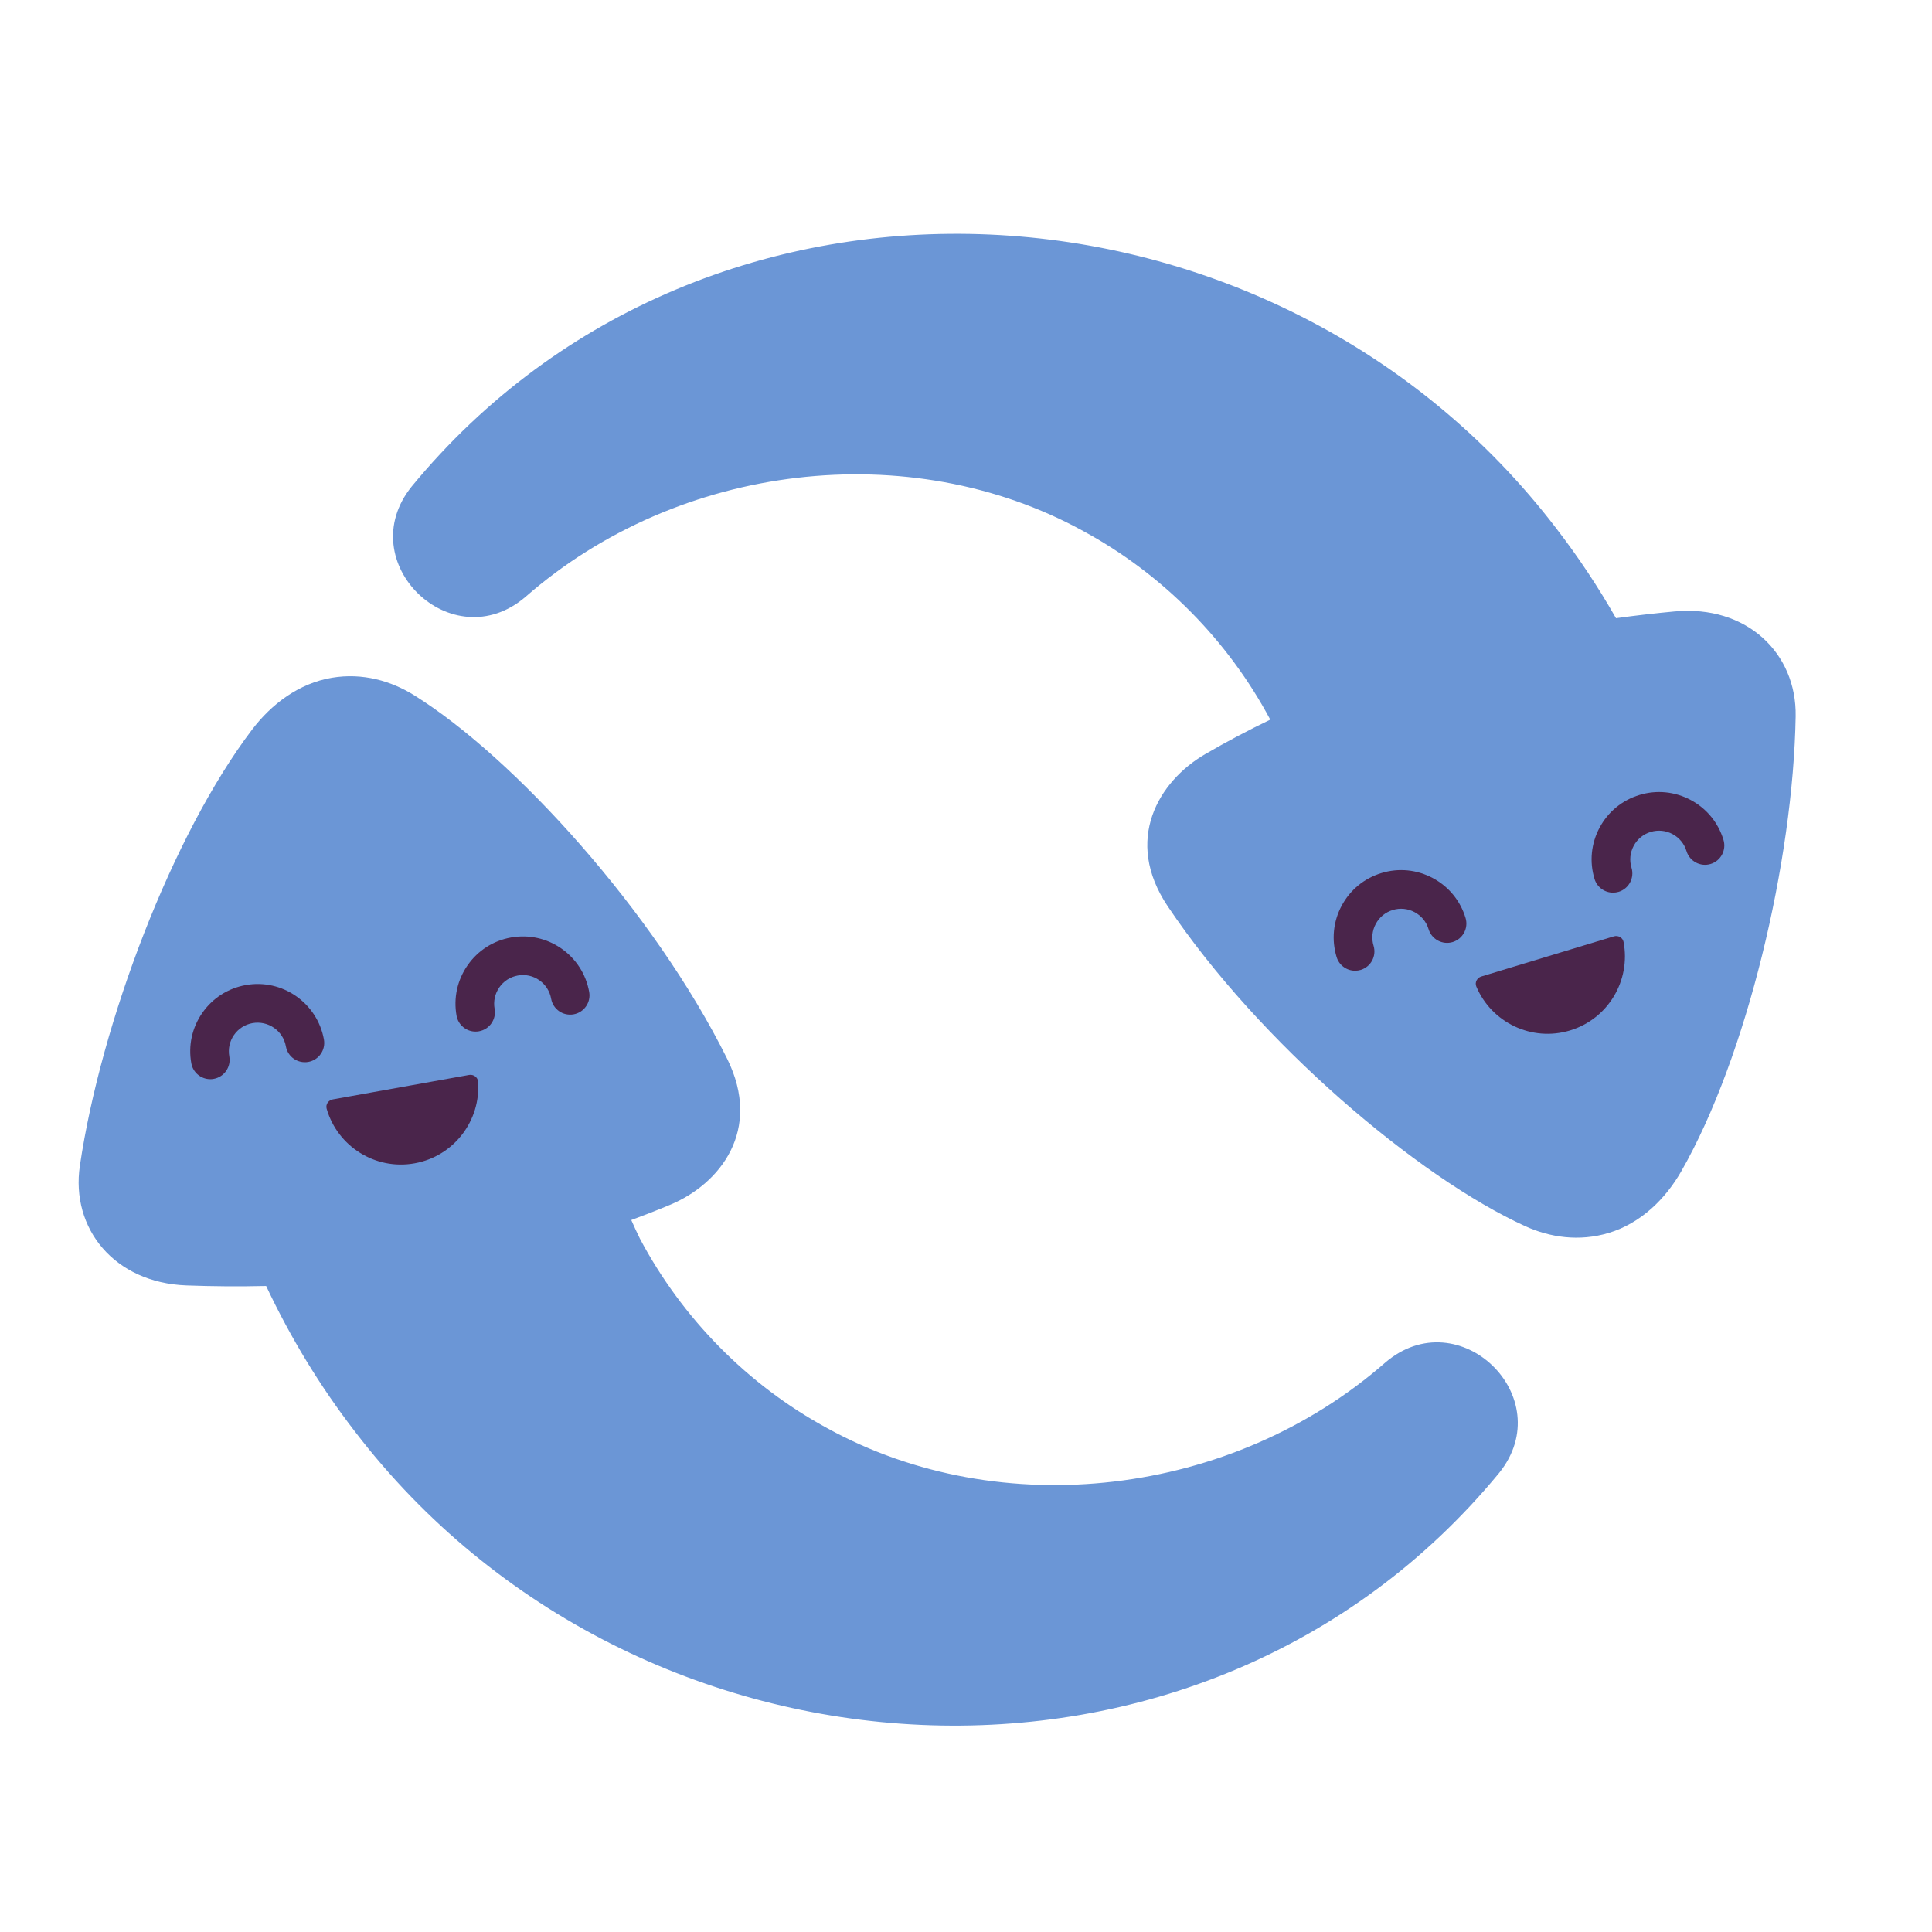
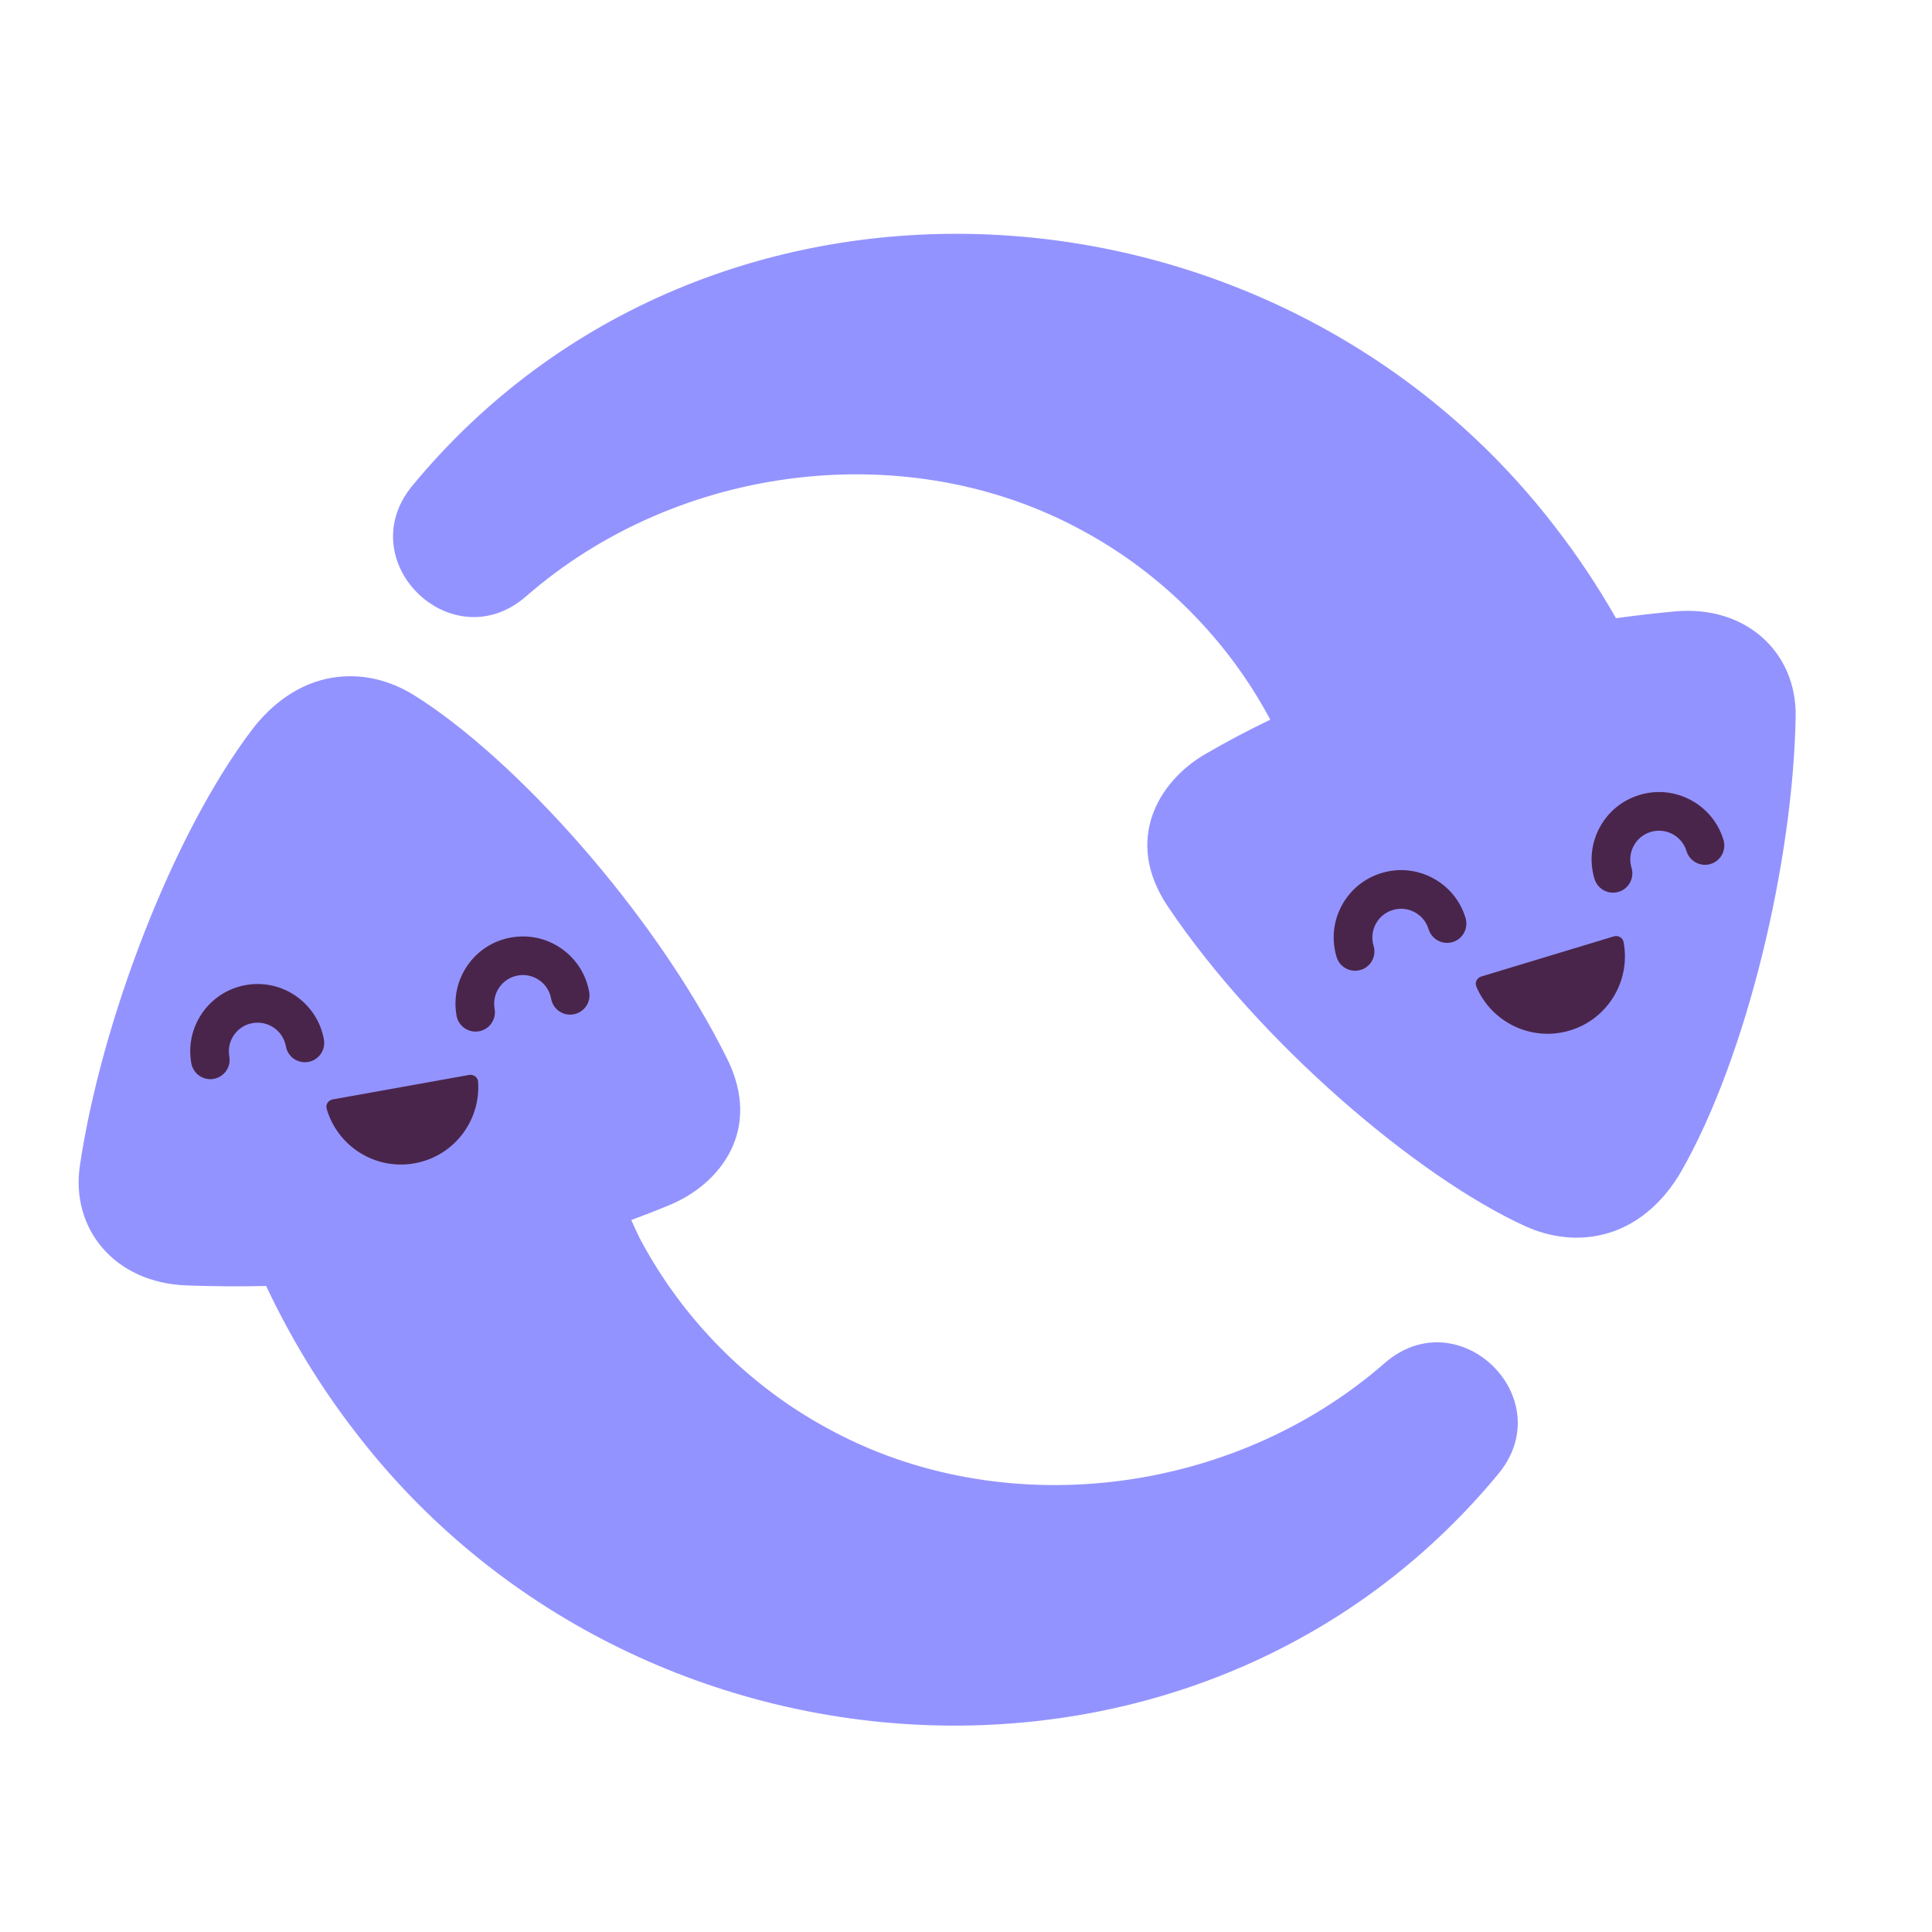
<svg xmlns="http://www.w3.org/2000/svg" viewBox="0,0,256,256" width="100px" height="100px">
  <g fill="none" fill-rule="nonzero" stroke="none" stroke-width="1" stroke-linecap="butt" stroke-linejoin="miter" stroke-miterlimit="10" stroke-dasharray="" stroke-dashoffset="0" font-family="none" font-weight="none" font-size="none" text-anchor="none" style="mix-blend-mode: normal">
    <g transform="scale(2.56,2.56)">
-       <path d="M86.675,31.648c-0.996,0.093 -2.008,0.209 -3.031,0.35c-0.925,-1.624 -1.961,-3.184 -3.102,-4.663c-14.556,-19.027 -43.896,-20.775 -59.232,-2.155c-3.15,3.908 2.081,8.99 5.9,5.705c7.938,-6.945 19.889,-8.33 28.853,-3.401c4.133,2.237 7.512,5.689 9.686,9.765c-1.141,0.55 -2.266,1.144 -3.37,1.786c-2.407,1.401 -4.242,4.442 -1.935,7.879c4.738,7.059 12.958,14.029 18.498,16.551c1.284,0.585 2.797,0.813 4.331,0.349c1.669,-0.505 2.938,-1.769 3.753,-3.195c3.388,-5.925 5.791,-16.05 5.917,-23.543c0.057,-3.279 -2.546,-5.774 -6.268,-5.428z" fill="#6b96d6" />
+       <path d="M86.675,31.648c-0.996,0.093 -2.008,0.209 -3.031,0.35c-0.925,-1.624 -1.961,-3.184 -3.102,-4.663c-14.556,-19.027 -43.896,-20.775 -59.232,-2.155c-3.15,3.908 2.081,8.99 5.9,5.705c7.938,-6.945 19.889,-8.33 28.853,-3.401c4.133,2.237 7.512,5.689 9.686,9.765c-1.141,0.55 -2.266,1.144 -3.37,1.786c-2.407,1.401 -4.242,4.442 -1.935,7.879c4.738,7.059 12.958,14.029 18.498,16.551c1.284,0.585 2.797,0.813 4.331,0.349c1.669,-0.505 2.938,-1.769 3.753,-3.195c3.388,-5.925 5.791,-16.05 5.917,-23.543c0.057,-3.279 -2.546,-5.774 -6.268,-5.428z" fill-opacity="0.424" fill="#0000ff" />
      <path d="M81.262,53.336c1.98,-0.599 3.154,-2.594 2.773,-4.581c-0.044,-0.228 -0.283,-0.355 -0.505,-0.288l-6.855,2.075c-0.222,0.067 -0.351,0.306 -0.261,0.52c0.785,1.865 2.869,2.873 4.848,2.274z" fill="#4a254b" />
      <path d="M83.489,46.204c-0.429,0 -0.826,-0.278 -0.957,-0.71c-0.27,-0.892 -0.176,-1.835 0.263,-2.656c0.439,-0.821 1.172,-1.422 2.064,-1.691c0.891,-0.271 1.833,-0.176 2.656,0.263c0.821,0.439 1.422,1.172 1.692,2.063c0.16,0.529 -0.139,1.087 -0.667,1.247c-0.525,0.16 -1.086,-0.139 -1.247,-0.667c-0.115,-0.38 -0.372,-0.692 -0.722,-0.88c-0.35,-0.188 -0.753,-0.227 -1.132,-0.112c-0.38,0.115 -0.693,0.371 -0.88,0.722c-0.188,0.35 -0.228,0.752 -0.112,1.132c0.16,0.529 -0.139,1.087 -0.667,1.247c-0.097,0.028 -0.195,0.042 -0.291,0.042z" fill="#4a254b" />
      <path d="M70.139,50.245c-0.429,0 -0.826,-0.278 -0.957,-0.71c-0.27,-0.892 -0.176,-1.835 0.263,-2.656c0.439,-0.821 1.172,-1.422 2.064,-1.691c0.89,-0.271 1.833,-0.177 2.656,0.263c0.821,0.439 1.422,1.172 1.692,2.063c0.16,0.529 -0.139,1.087 -0.667,1.247c-0.526,0.16 -1.086,-0.139 -1.247,-0.667c-0.115,-0.38 -0.372,-0.692 -0.722,-0.88c-0.35,-0.188 -0.753,-0.228 -1.132,-0.112c-0.38,0.115 -0.693,0.371 -0.88,0.722c-0.188,0.35 -0.228,0.752 -0.112,1.132c0.16,0.529 -0.139,1.087 -0.667,1.247c-0.097,0.028 -0.195,0.042 -0.291,0.042z" fill="#4a254b" />
-       <path d="M71.693,70.534c-7.938,6.945 -19.889,8.33 -28.853,3.401c-4.154,-2.248 -7.546,-5.724 -9.719,-9.825c-0.156,-0.318 -0.305,-0.639 -0.446,-0.961c0.677,-0.249 1.351,-0.513 2.019,-0.793c2.569,-1.077 4.781,-3.855 2.94,-7.562c-3.784,-7.614 -11.032,-15.59 -16.198,-18.808c-1.198,-0.746 -2.668,-1.169 -4.249,-0.907c-1.72,0.285 -3.142,1.374 -4.136,2.682c-4.127,5.436 -7.821,15.165 -8.917,22.578c-0.48,3.244 1.778,6.055 5.513,6.194c1.345,0.05 2.724,0.062 4.129,0.029c1.255,2.666 2.789,5.194 4.586,7.522c14.555,19.028 43.896,20.776 59.232,2.156c3.149,-3.909 -2.081,-8.991 -5.901,-5.706z" fill="#6b96d6" />
+       <path d="M71.693,70.534c-7.938,6.945 -19.889,8.33 -28.853,3.401c-4.154,-2.248 -7.546,-5.724 -9.719,-9.825c-0.156,-0.318 -0.305,-0.639 -0.446,-0.961c0.677,-0.249 1.351,-0.513 2.019,-0.793c2.569,-1.077 4.781,-3.855 2.94,-7.562c-3.784,-7.614 -11.032,-15.59 -16.198,-18.808c-1.198,-0.746 -2.668,-1.169 -4.249,-0.907c-1.72,0.285 -3.142,1.374 -4.136,2.682c-4.127,5.436 -7.821,15.165 -8.917,22.578c-0.48,3.244 1.778,6.055 5.513,6.194c1.345,0.05 2.724,0.062 4.129,0.029c1.255,2.666 2.789,5.194 4.586,7.522c14.555,19.028 43.896,20.776 59.232,2.156c3.149,-3.909 -2.081,-8.991 -5.901,-5.706z" fill-opacity="0.424" fill="#0000ff" />
      <path d="M21.459,60.213c2.036,-0.365 3.434,-2.21 3.286,-4.229c-0.017,-0.232 -0.24,-0.386 -0.468,-0.345l-7.05,1.265c-0.229,0.041 -0.384,0.263 -0.319,0.486c0.563,1.945 2.515,3.189 4.551,2.823z" fill="#4a254b" />
      <g fill="#4a254b">
        <path d="M24.614,53.395c-0.475,0 -0.896,-0.34 -0.983,-0.823c-0.164,-0.917 0.038,-1.843 0.57,-2.607c0.532,-0.765 1.33,-1.276 2.247,-1.44c0.918,-0.162 1.843,0.038 2.607,0.569c0.765,0.532 1.276,1.33 1.441,2.247c0.098,0.544 -0.264,1.063 -0.808,1.161c-0.549,0.096 -1.064,-0.265 -1.161,-0.808c-0.07,-0.392 -0.288,-0.731 -0.614,-0.959c-0.326,-0.227 -0.723,-0.315 -1.111,-0.242c-0.392,0.07 -0.732,0.288 -0.958,0.614c-0.227,0.326 -0.313,0.721 -0.243,1.111c0.097,0.544 -0.264,1.063 -0.808,1.161c-0.062,0.011 -0.121,0.016 -0.179,0.016z" />
        <path d="M10.885,55.858c-0.475,0 -0.896,-0.34 -0.983,-0.823c-0.165,-0.917 0.038,-1.843 0.569,-2.607c0.532,-0.765 1.33,-1.276 2.247,-1.44c1.888,-0.343 3.708,0.924 4.048,2.816c0.098,0.544 -0.264,1.063 -0.808,1.161c-0.55,0.096 -1.064,-0.265 -1.161,-0.808c-0.145,-0.808 -0.921,-1.344 -1.727,-1.201c-0.391,0.07 -0.731,0.288 -0.958,0.614c-0.227,0.326 -0.313,0.721 -0.243,1.111c0.098,0.544 -0.264,1.063 -0.808,1.161c-0.058,0.012 -0.117,0.016 -0.176,0.016z" />
      </g>
    </g>
  </g>
</svg>
